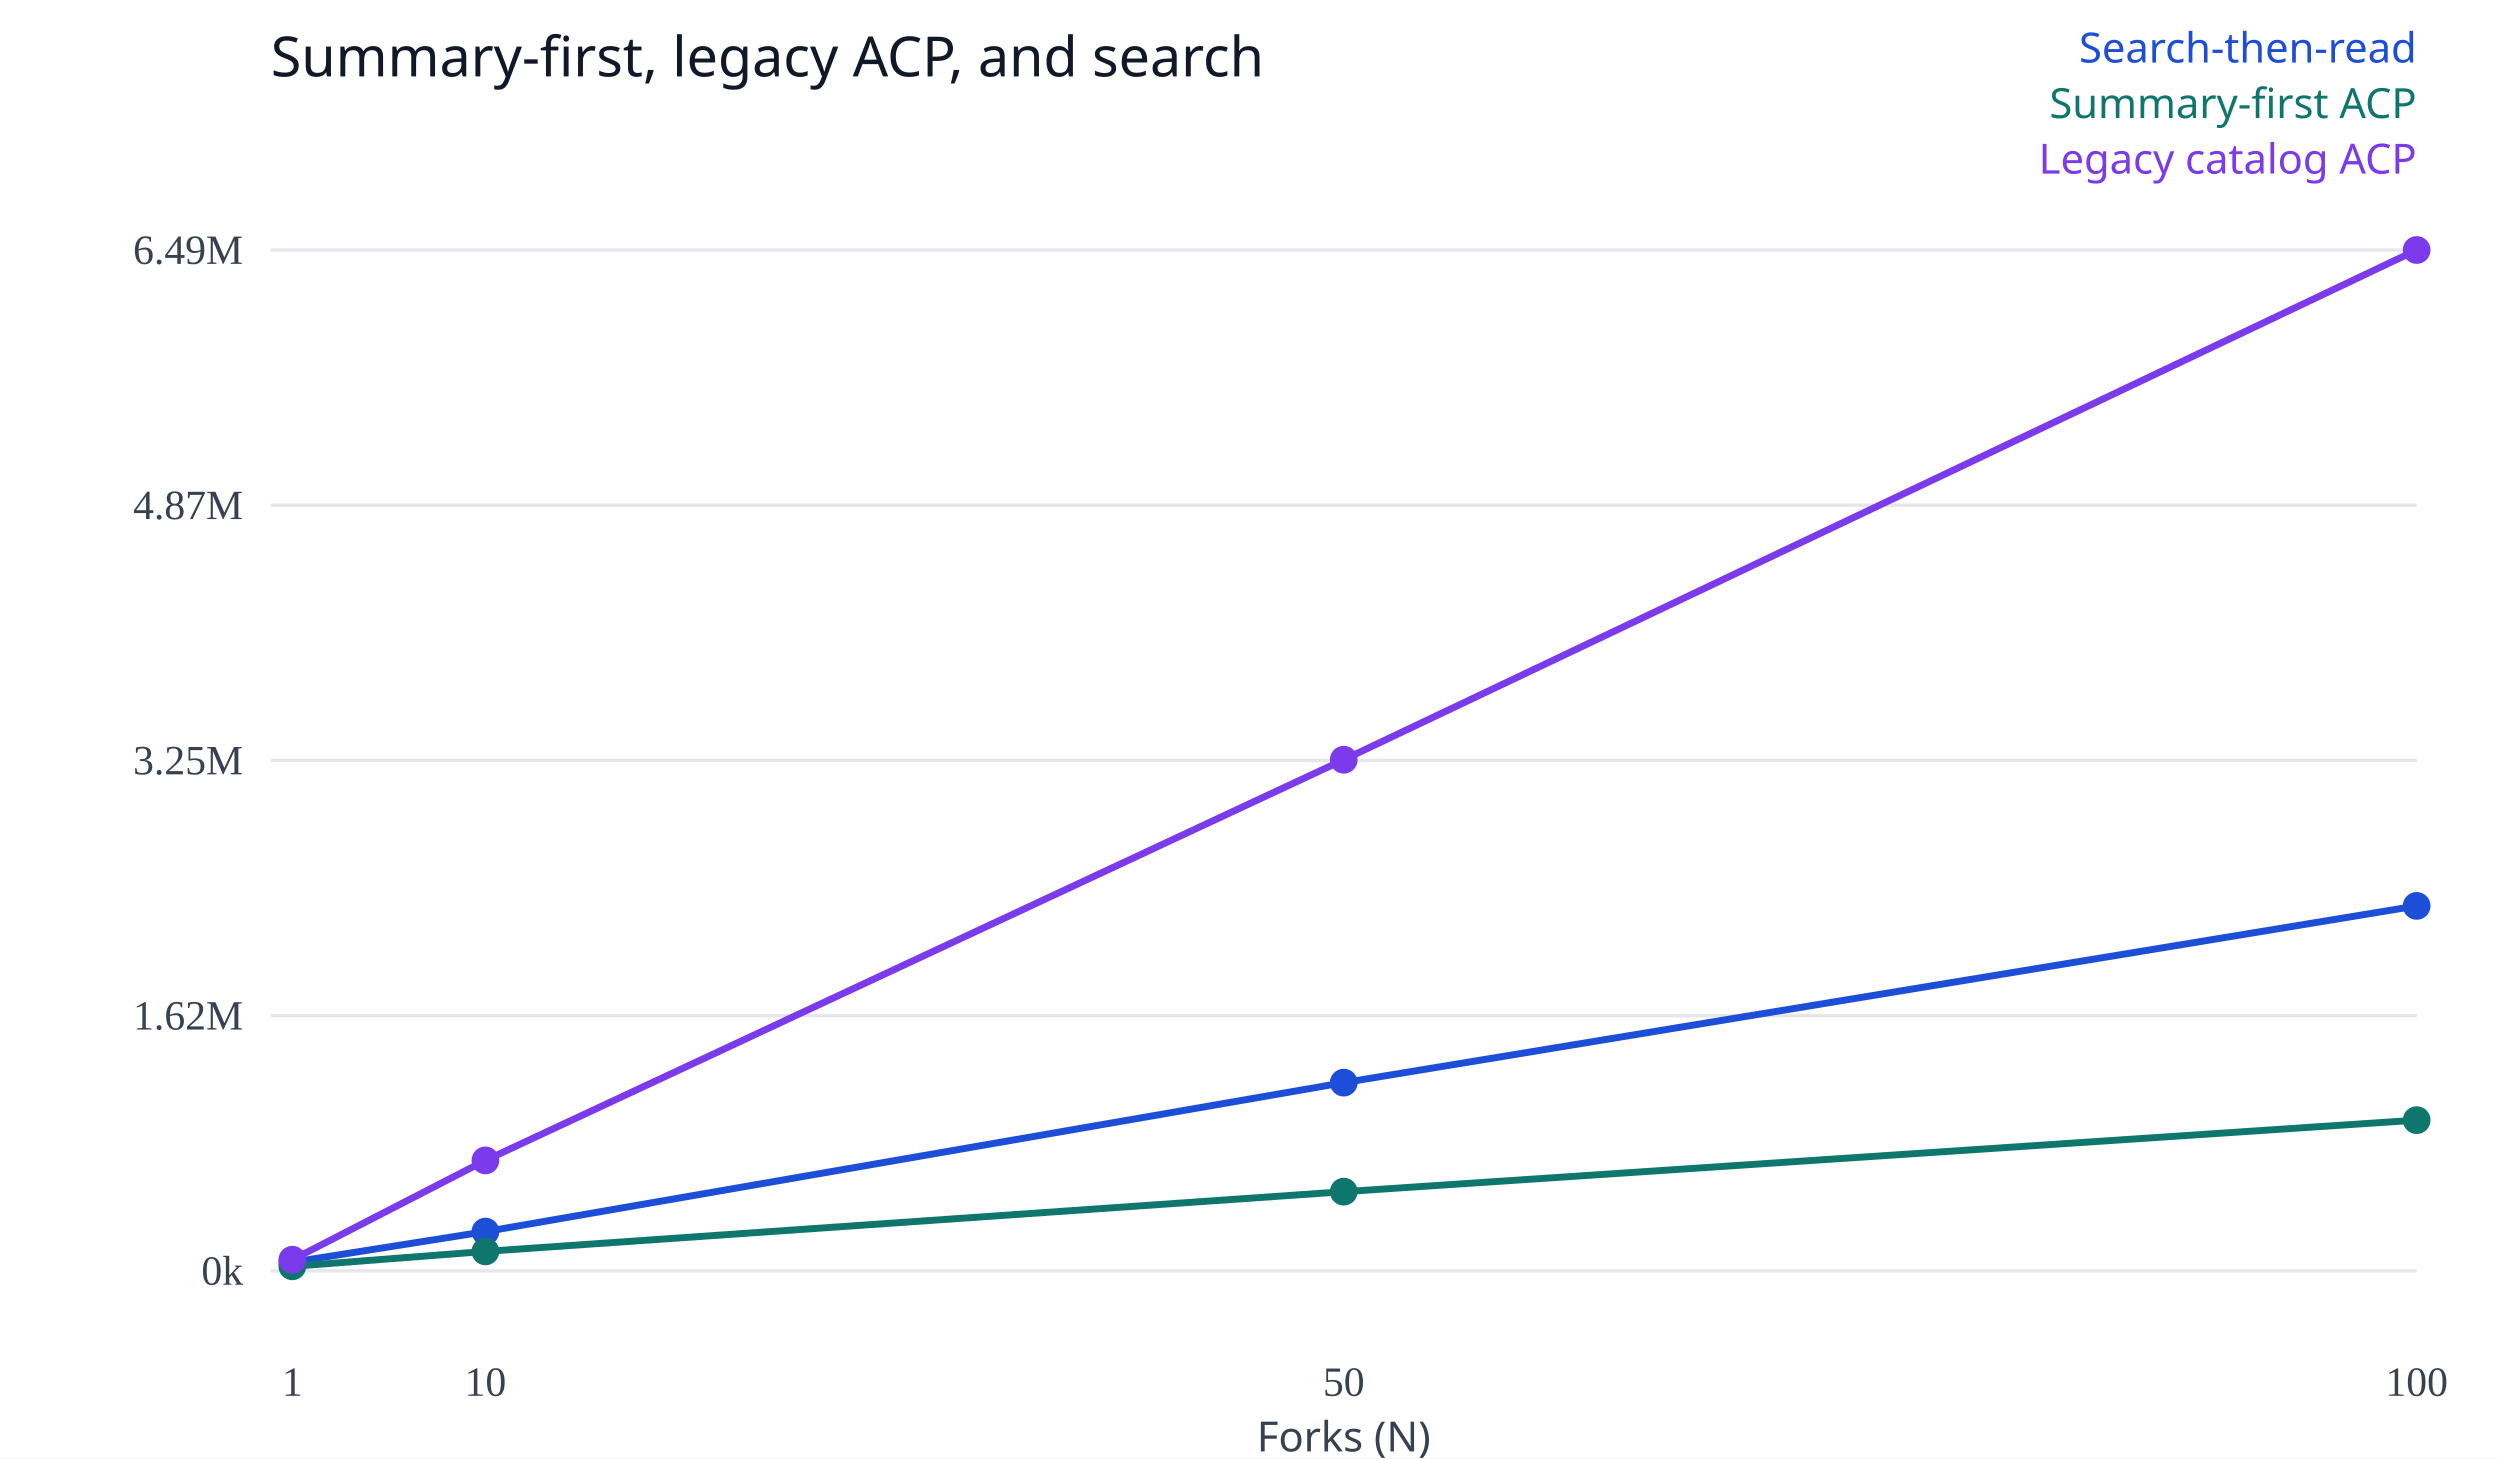
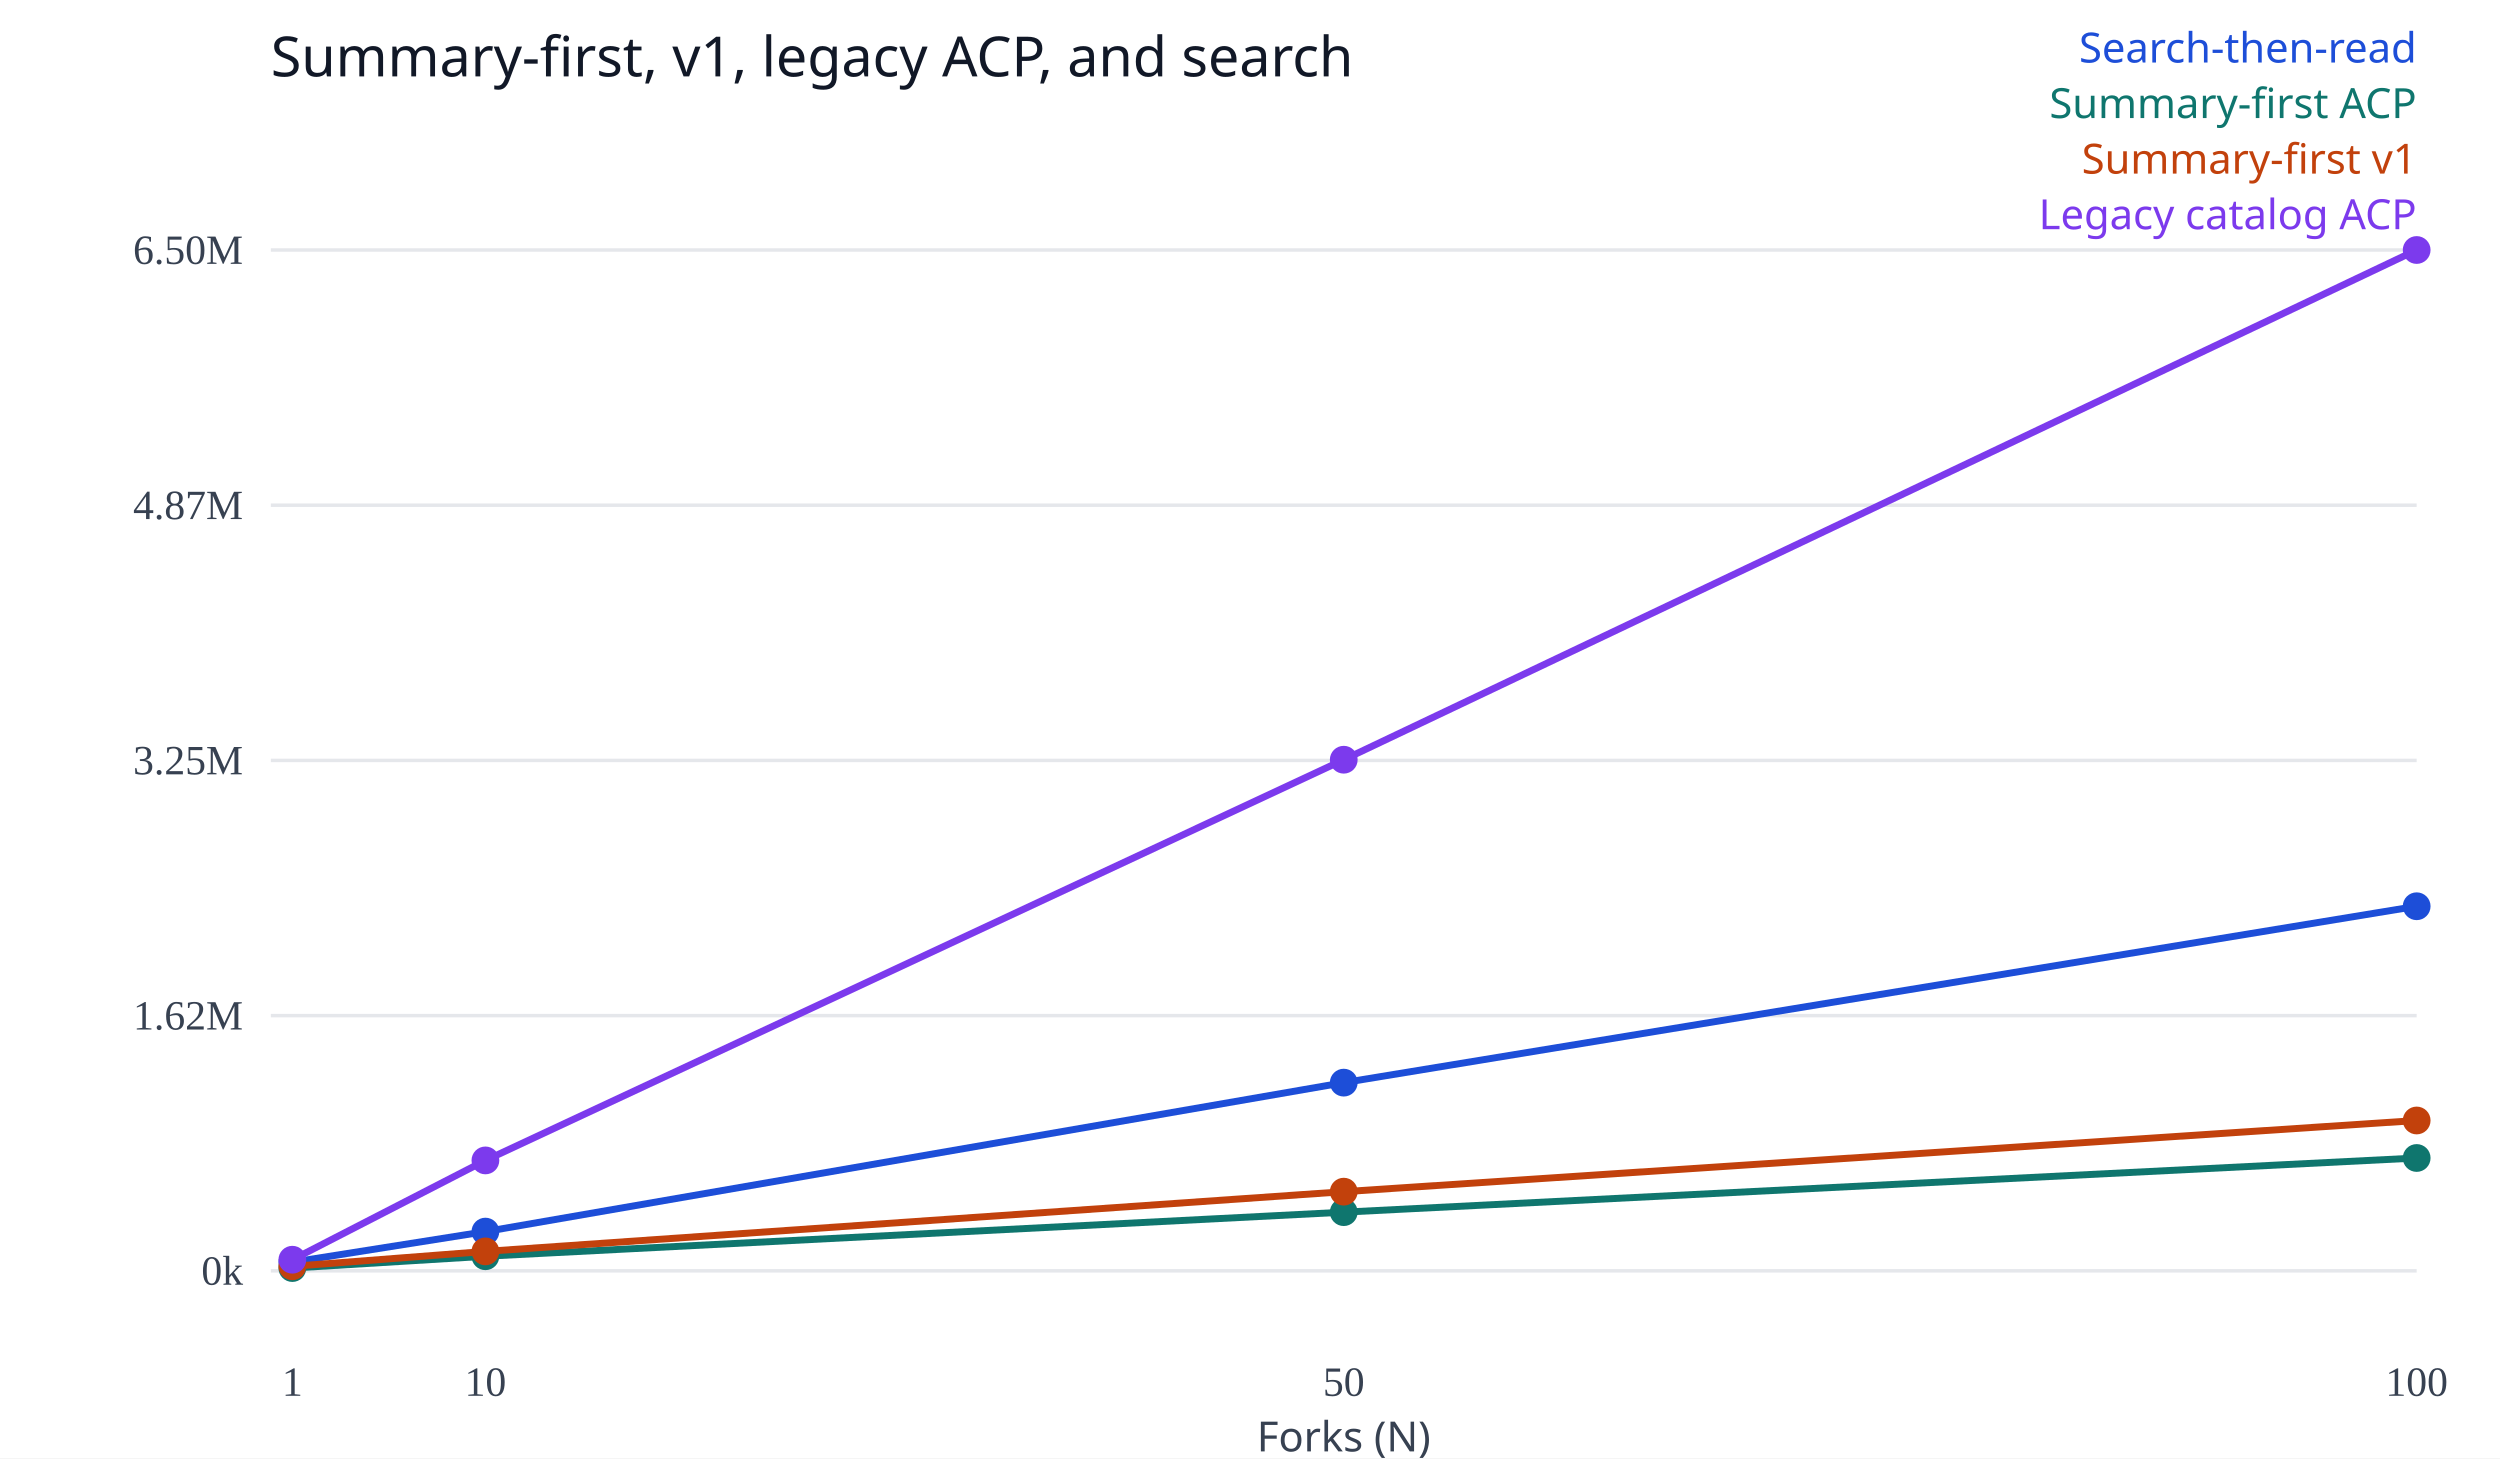
<svg xmlns="http://www.w3.org/2000/svg" width="720" height="420" viewBox="0 0 720 420">
  <rect width="100%" height="100%" fill="#ffffff" />
-   <text x="78" y="22" font-size="16" font-family="sans-serif" fill="#111827">Summary-first, legacy ACP, and search</text>
+   <text x="78" y="22" font-size="16" font-family="sans-serif" fill="#111827">Summary-first, v1, legacy ACP, and search</text>
  <text x="696" y="18" text-anchor="end" font-size="12" font-family="sans-serif" fill="#1d4ed8">Search-then-read</text>
  <text x="696" y="34" text-anchor="end" font-size="12" font-family="sans-serif" fill="#0f766e">Summary-first ACP</text>
-   <text x="696" y="50" text-anchor="end" font-size="12" font-family="sans-serif" fill="#7c3aed">Legacy catalog ACP</text>
+   <text x="696" y="50" text-anchor="end" font-size="12" font-family="sans-serif" fill="#c2410c">Summary-first v1</text>
+   <text x="696" y="66" text-anchor="end" font-size="12" font-family="sans-serif" fill="#7c3aed">Legacy catalog ACP</text>
  <line x1="78" y1="366.0" x2="696" y2="366.0" stroke="#e5e7eb" />
  <text x="70" y="370.0" text-anchor="end" font-size="12" fill="#374151">0k</text>
  <line x1="78" y1="292.5" x2="696" y2="292.5" stroke="#e5e7eb" />
  <text x="70" y="296.5" text-anchor="end" font-size="12" fill="#374151">1.62M</text>
  <line x1="78" y1="219.0" x2="696" y2="219.0" stroke="#e5e7eb" />
  <text x="70" y="223.0" text-anchor="end" font-size="12" fill="#374151">3.25M</text>
  <line x1="78" y1="145.5" x2="696" y2="145.5" stroke="#e5e7eb" />
  <text x="70" y="149.5" text-anchor="end" font-size="12" fill="#374151">4.87M</text>
  <line x1="78" y1="72.0" x2="696" y2="72.0" stroke="#e5e7eb" />
-   <text x="70" y="76.0" text-anchor="end" font-size="12" fill="#374151">6.49M</text>
-   <polyline fill="none" stroke="#1d4ed8" stroke-width="2" points="84.2,363.5 139.8,354.7 387.0,311.8 696.0,260.9" />
+   <text x="70" y="76.0" text-anchor="end" font-size="12" fill="#374151">6.50M</text>
+   <polyline fill="none" stroke="#1d4ed8" stroke-width="2" points="84.2,363.5 139.8,354.7 387.0,311.8 696.0,261.0" />
  <circle cx="84.2" cy="363.5" r="4" fill="#1d4ed8" />
  <circle cx="139.8" cy="354.7" r="4" fill="#1d4ed8" />
  <circle cx="387.0" cy="311.8" r="4" fill="#1d4ed8" />
-   <circle cx="696.0" cy="260.9" r="4" fill="#1d4ed8" />
-   <polyline fill="none" stroke="#0f766e" stroke-width="2" points="84.2,364.7 139.8,360.4 387.0,343.2 696.0,322.6" />
-   <circle cx="84.2" cy="364.7" r="4" fill="#0f766e" />
-   <circle cx="139.8" cy="360.4" r="4" fill="#0f766e" />
-   <circle cx="387.0" cy="343.2" r="4" fill="#0f766e" />
-   <circle cx="696.0" cy="322.6" r="4" fill="#0f766e" />
+   <circle cx="696.0" cy="261.0" r="4" fill="#1d4ed8" />
+   <polyline fill="none" stroke="#0f766e" stroke-width="2" points="84.2,365.2 139.8,361.8 387.0,349.1 696.0,333.5" />
+   <circle cx="84.2" cy="365.2" r="4" fill="#0f766e" />
+   <circle cx="139.8" cy="361.8" r="4" fill="#0f766e" />
+   <circle cx="387.0" cy="349.1" r="4" fill="#0f766e" />
+   <circle cx="696.0" cy="333.5" r="4" fill="#0f766e" />
+   <polyline fill="none" stroke="#c2410c" stroke-width="2" points="84.2,364.7 139.8,360.4 387.0,343.2 696.0,322.7" />
+   <circle cx="84.2" cy="364.7" r="4" fill="#c2410c" />
+   <circle cx="139.8" cy="360.4" r="4" fill="#c2410c" />
+   <circle cx="387.0" cy="343.2" r="4" fill="#c2410c" />
+   <circle cx="696.0" cy="322.7" r="4" fill="#c2410c" />
  <polyline fill="none" stroke="#7c3aed" stroke-width="2" points="84.2,362.8 139.8,334.2 387.0,218.8 696.0,72.0" />
  <circle cx="84.2" cy="362.8" r="4" fill="#7c3aed" />
  <circle cx="139.8" cy="334.2" r="4" fill="#7c3aed" />
  <circle cx="387.0" cy="218.8" r="4" fill="#7c3aed" />
  <circle cx="696.0" cy="72.0" r="4" fill="#7c3aed" />
  <text x="84.2" y="402" text-anchor="middle" font-size="12" fill="#374151">1</text>
  <text x="139.8" y="402" text-anchor="middle" font-size="12" fill="#374151">10</text>
  <text x="387.0" y="402" text-anchor="middle" font-size="12" fill="#374151">50</text>
  <text x="696.0" y="402" text-anchor="middle" font-size="12" fill="#374151">100</text>
  <text x="387" y="418" text-anchor="middle" font-size="12" font-family="sans-serif" fill="#374151">Forks (N)</text>
</svg>
